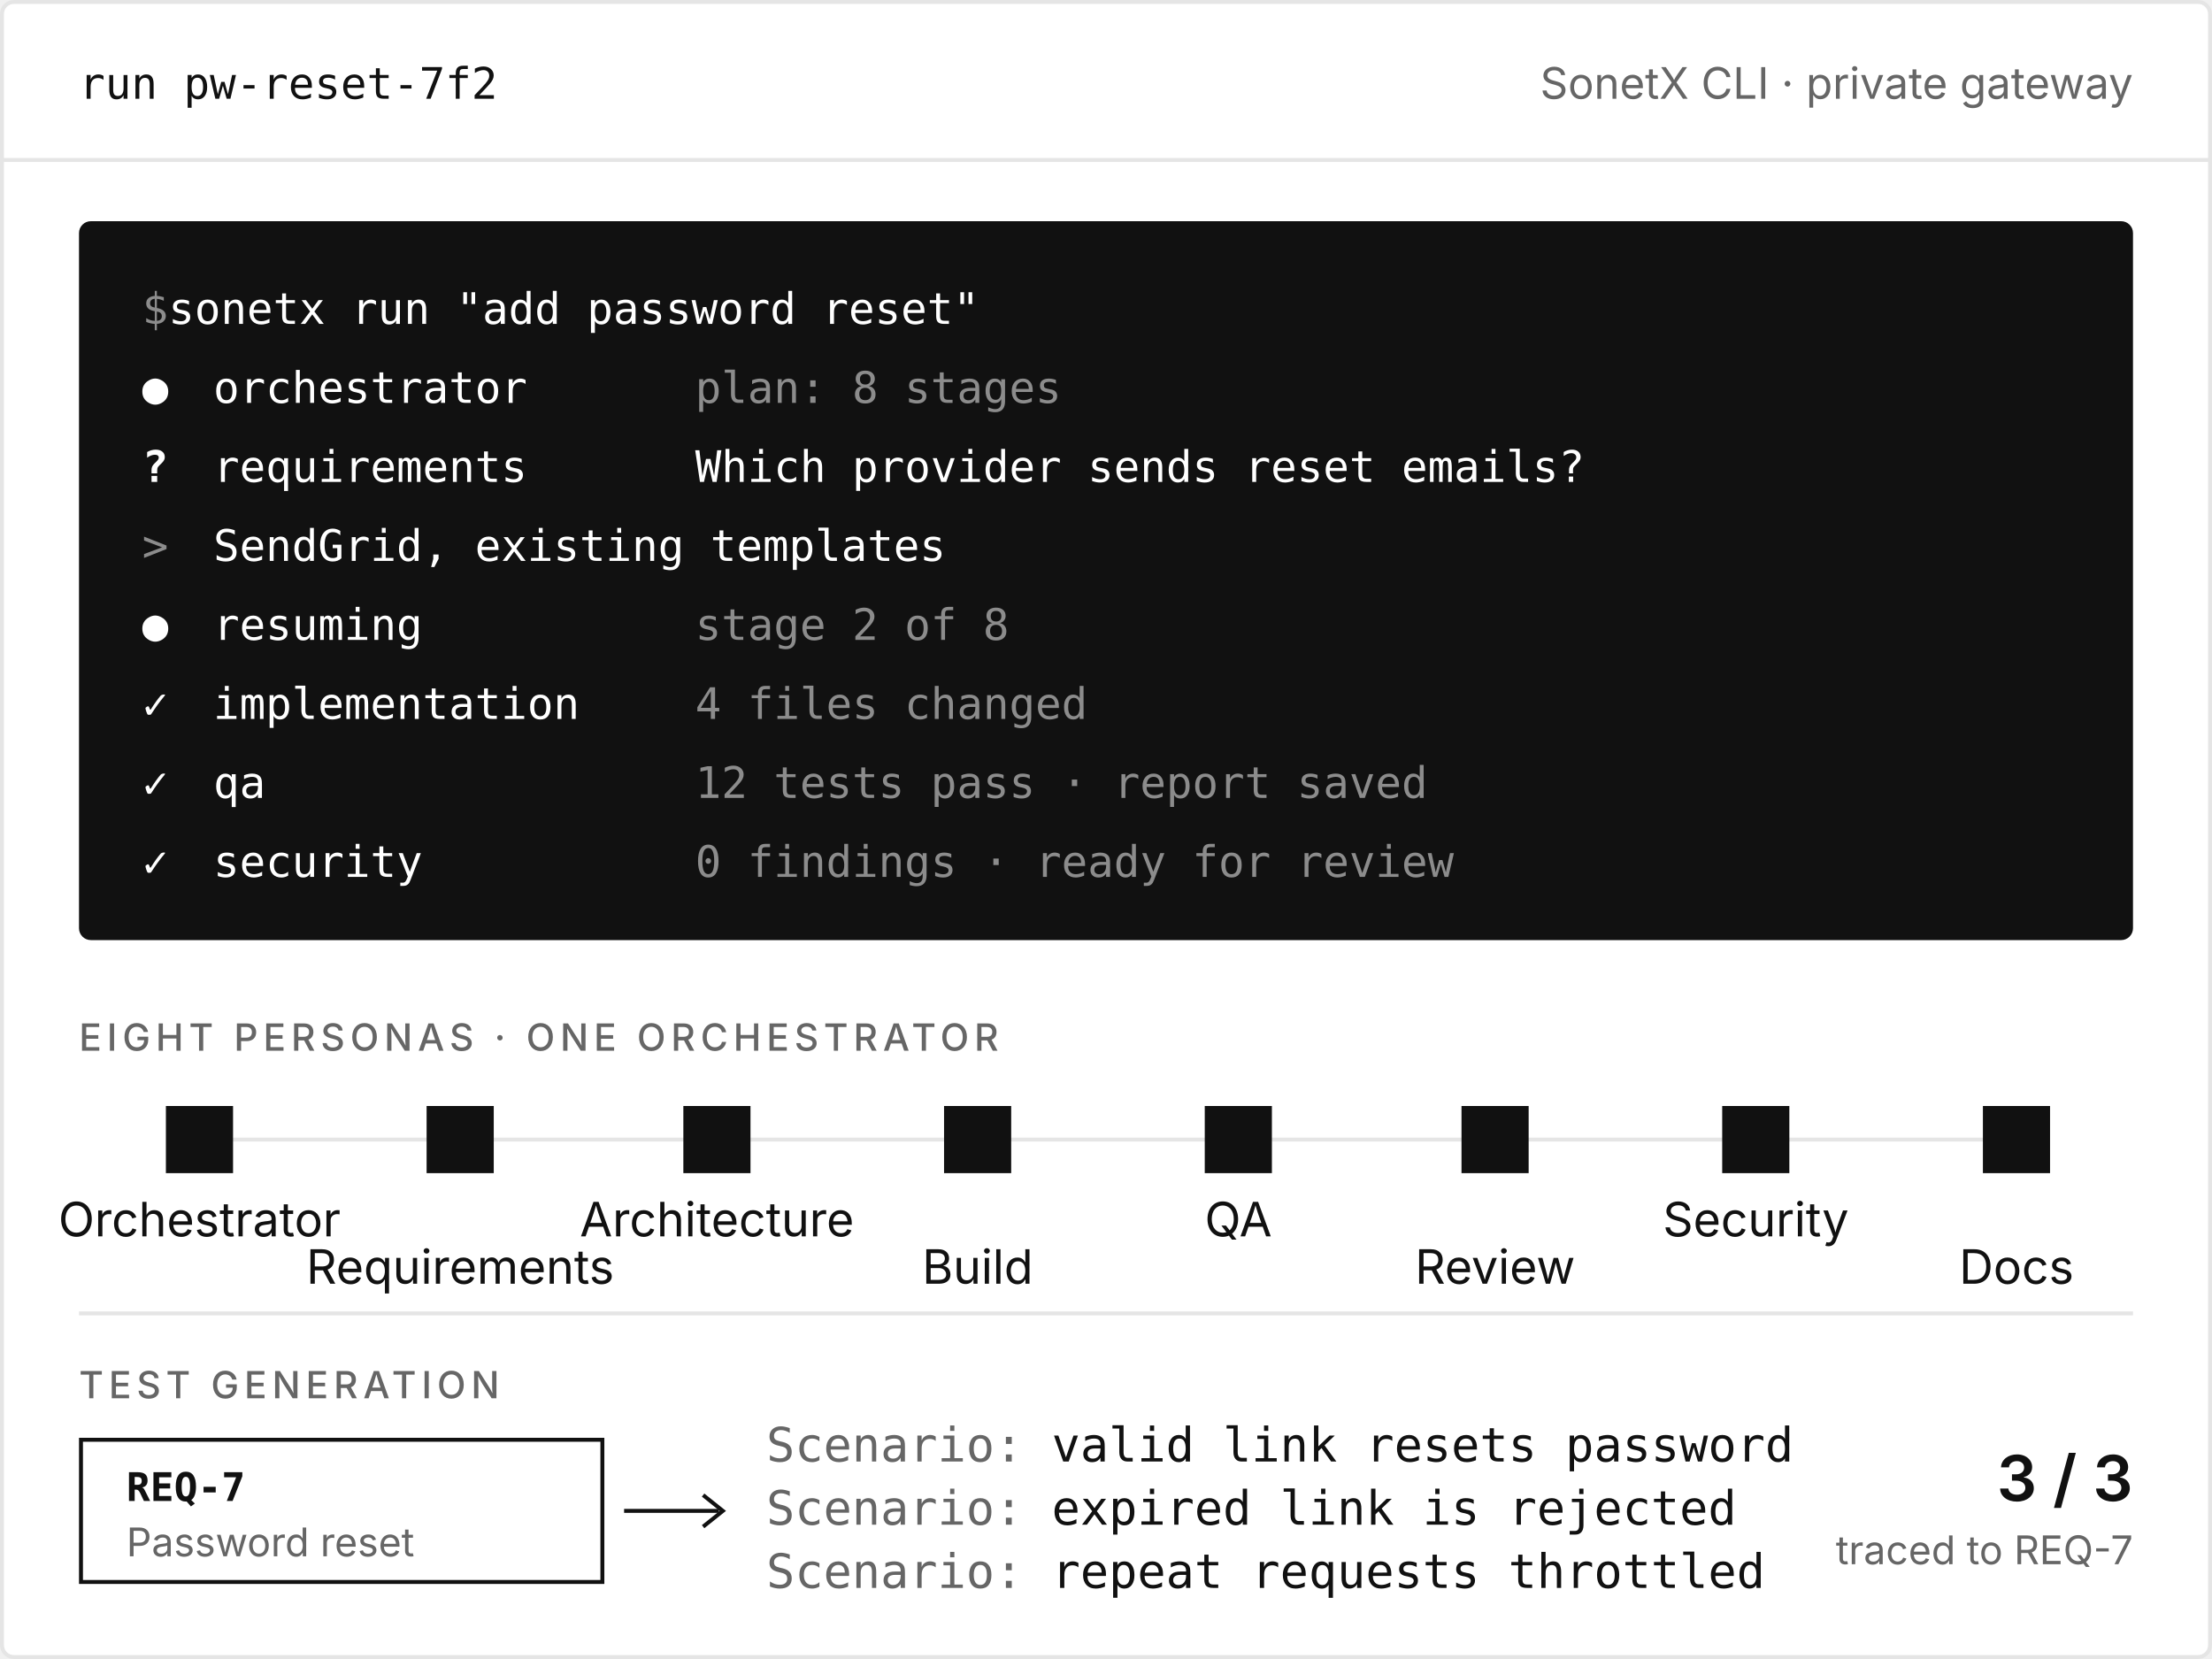
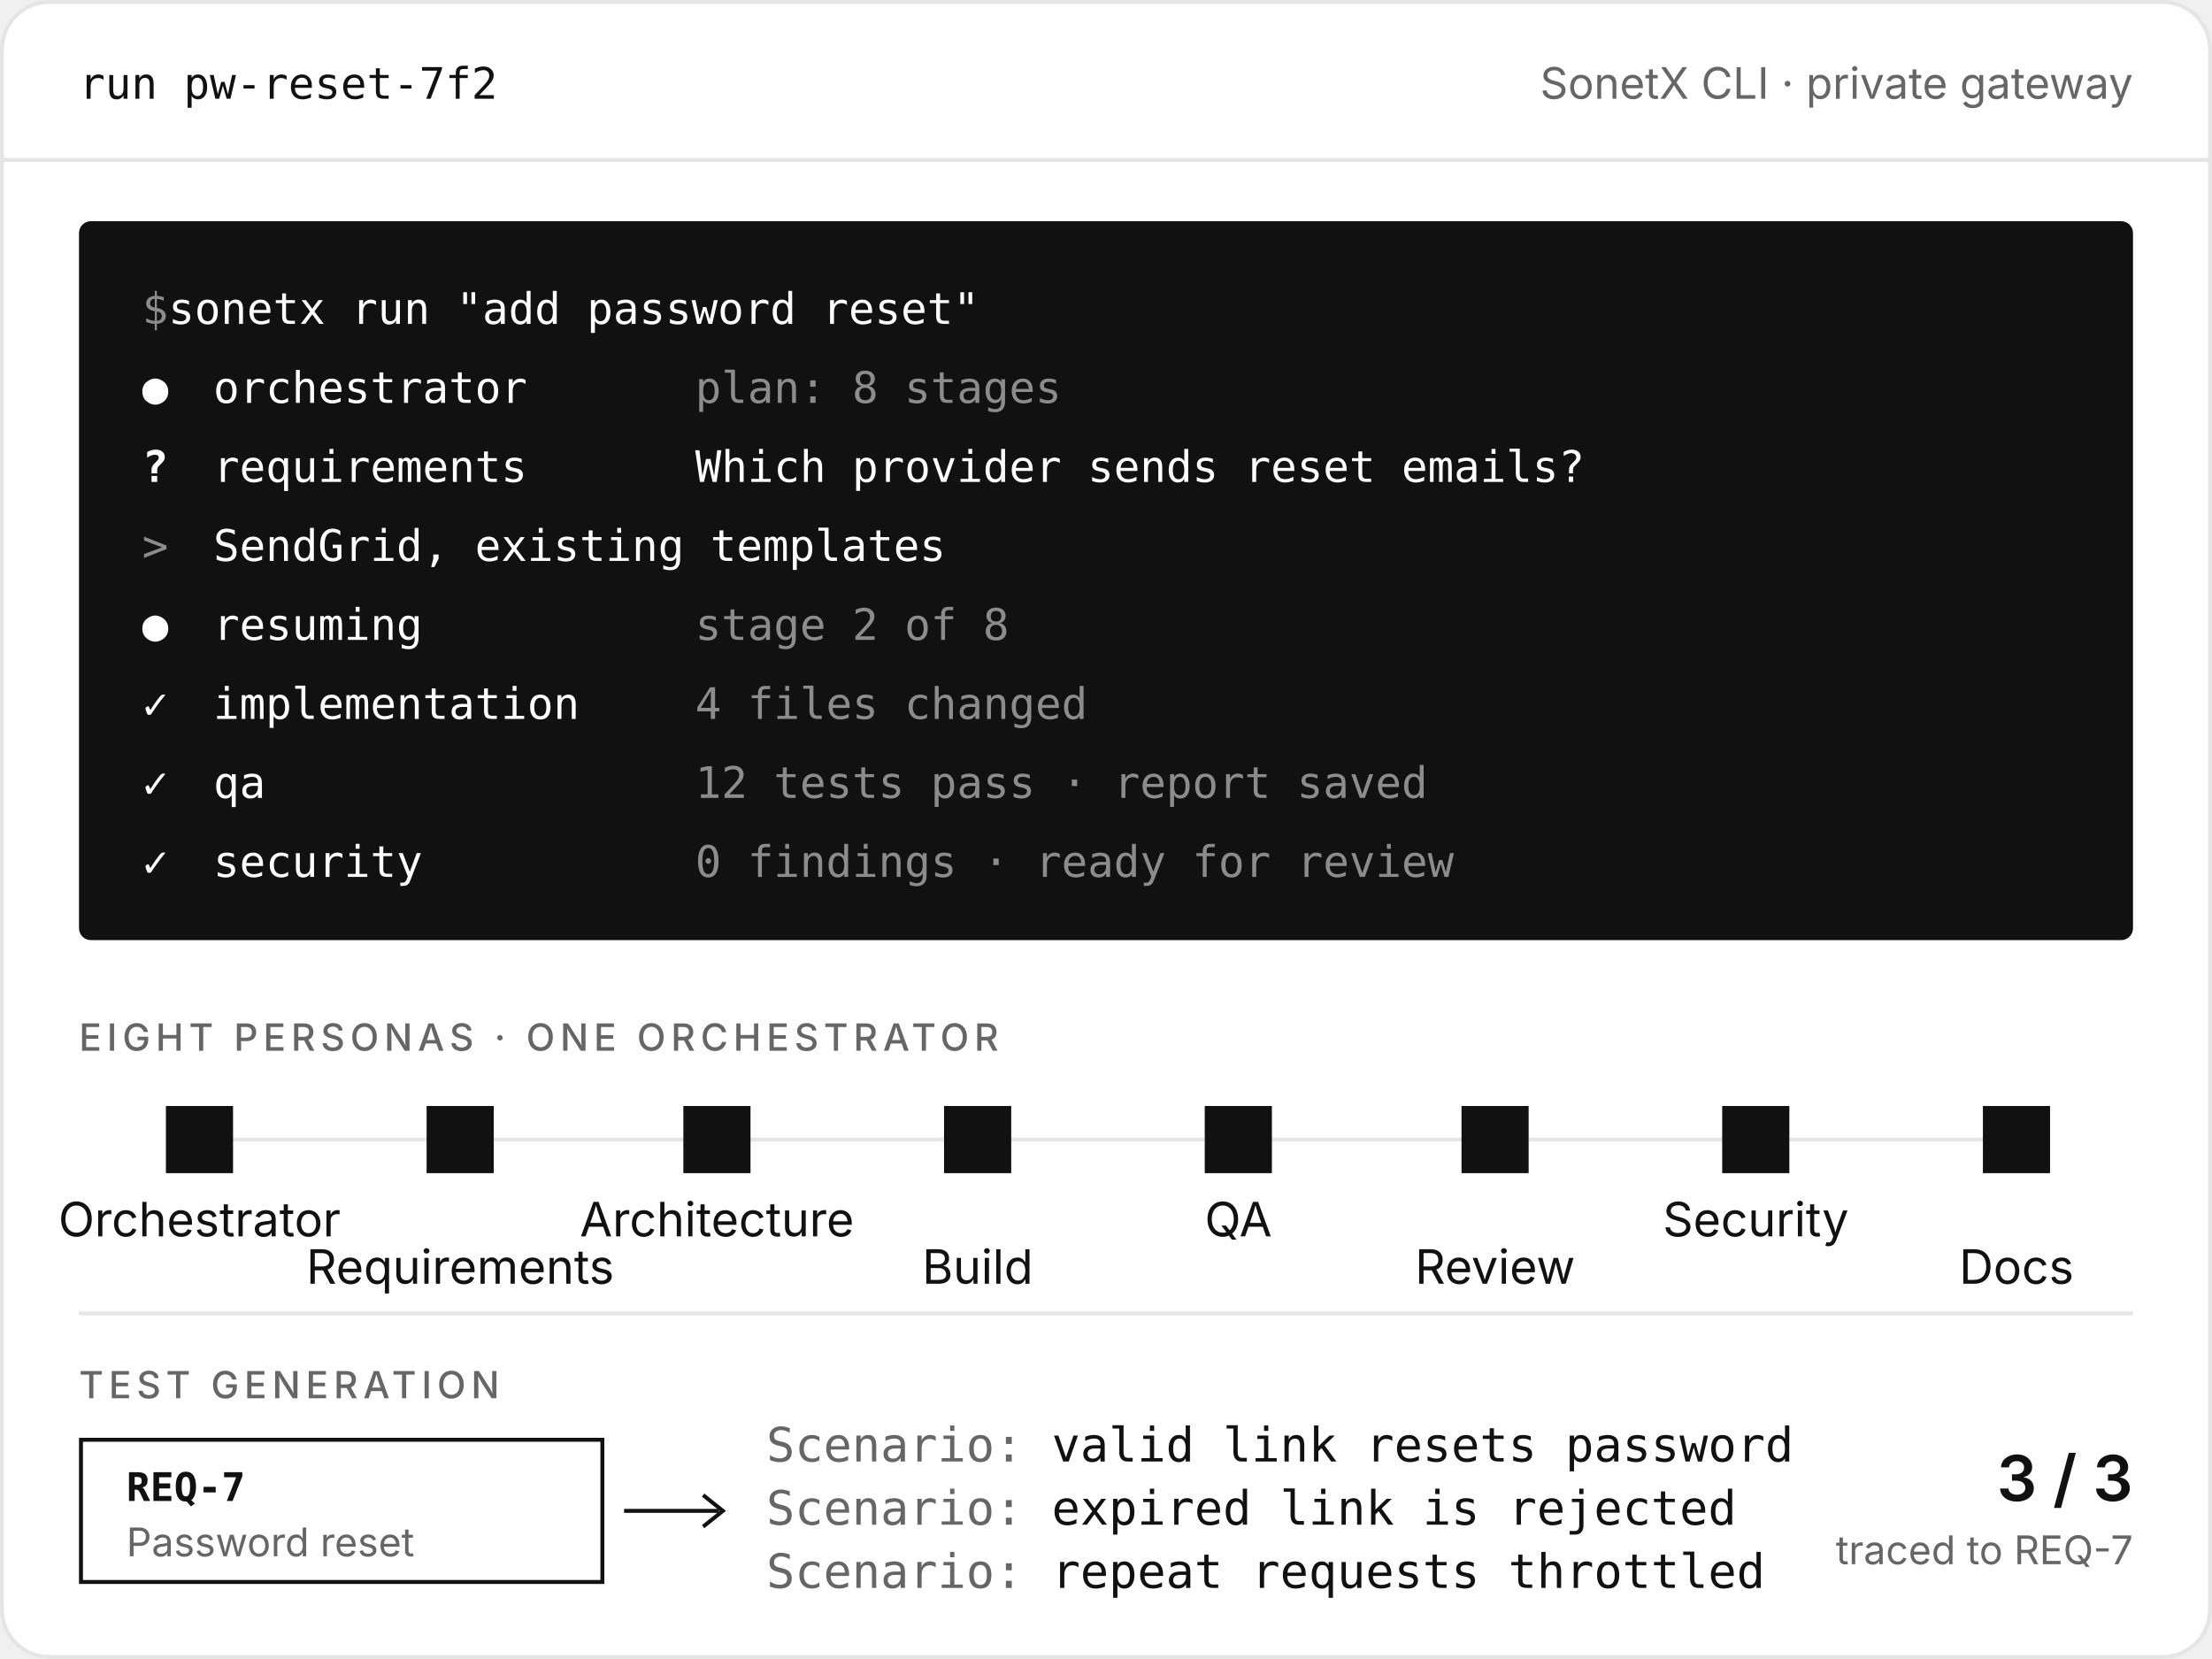
<svg xmlns="http://www.w3.org/2000/svg" viewBox="0 0 560 420" width="560" height="420" role="img" aria-labelledby="t d">
  <style>
text{font-family:Inter,'Segoe UI',system-ui,-apple-system,Helvetica,Arial,sans-serif;fill:#111;font-size:12px}
.mono{font-family:ui-monospace,'SF Mono',Consolas,Menlo,monospace}
.t{font-family:ui-monospace,'SF Mono',Consolas,Menlo,monospace;font-size:11px;fill:#fff;white-space:pre}
.dim{fill:#8C8C8C}
.mid{fill:#666}
.lbl{font-size:9.5px;letter-spacing:.14em;fill:#666;font-weight:500}
.nl{font-size:9.5px;fill:#666}
.a{animation-duration:10s;animation-iteration-count:infinite;animation-timing-function:ease-in-out}
.mask{transform-box:fill-box;transform-origin:right center;transform:scaleX(0)}
@keyframes ty1{0%,1%{transform:scaleX(1)}6%,96%{transform:scaleX(0)}97%,100%{transform:scaleX(1)}}
@keyframes ty4{0%,20%{transform:scaleX(1)}25%,96%{transform:scaleX(0)}97%,100%{transform:scaleX(1)}}
@keyframes rst{0%,92%{opacity:1}95%,97%{opacity:0}100%{opacity:1}}
@keyframes L2{0%,7%{opacity:0}9%,92%{opacity:1}96%,100%{opacity:0}}
@keyframes L3{0%,13%{opacity:0}15%,92%{opacity:1}96%,100%{opacity:0}}
@keyframes L5{0%,27%{opacity:0}29%,92%{opacity:1}96%,100%{opacity:0}}
@keyframes L6{0%,43%{opacity:0}45%,92%{opacity:1}96%,100%{opacity:0}}
@keyframes L7{0%,51%{opacity:0}53%,92%{opacity:1}96%,100%{opacity:0}}
@keyframes L8{0%,61%{opacity:0}63%,92%{opacity:1}96%,100%{opacity:0}}
@keyframes caret{0%,15%{opacity:0}15.1%,17%{opacity:1}17.1%,18.5%{opacity:0}18.6%,20%{opacity:1}20.1%,100%{opacity:0}}
@keyframes n1{0%,7%{opacity:0}9%,92%{opacity:1}96%,100%{opacity:0}}
@keyframes n2{0%,29%{opacity:0}31%,92%{opacity:1}96%,100%{opacity:0}}
@keyframes n3{0%,35%{opacity:0}37%,92%{opacity:1}96%,100%{opacity:0}}
@keyframes n4{0%,43%{opacity:0}45%,92%{opacity:1}96%,100%{opacity:0}}
@keyframes n5{0%,51%{opacity:0}53%,92%{opacity:1}96%,100%{opacity:0}}
@keyframes n6{0%,56%{opacity:0}58%,92%{opacity:1}96%,100%{opacity:0}}
@keyframes n7{0%,61%{opacity:0}63%,92%{opacity:1}96%,100%{opacity:0}}
@keyframes n8{0%,66%{opacity:0}68%,92%{opacity:1}96%,100%{opacity:0}}
@keyframes blk{0%,13%{opacity:0}15%,17%{opacity:1}19%{opacity:.3}21%,24%{opacity:1}26%{opacity:.3}28%{opacity:1}30%,100%{opacity:0}}
@keyframes g1{0%,70%{opacity:0}72%,92%{opacity:1}96%,100%{opacity:0}}
@keyframes g2{0%,74%{opacity:0}76%,92%{opacity:1}96%,100%{opacity:0}}
@keyframes g3{0%,78%{opacity:0}80%,92%{opacity:1}96%,100%{opacity:0}}
@keyframes g4{0%,82%{opacity:0}84%,92%{opacity:1}96%,100%{opacity:0}}
@keyframes flow{0%,70%{stroke-dashoffset:24}84%,100%{stroke-dashoffset:0}}
.a{animation:none!important}
</style>
-   <rect x=".5" y=".5" width="559" height="419" rx="3" fill="#fff" stroke="#E5E5E5" />
+   <rect x=".5" y=".5" width="559" height="419" rx="12" fill="#fff" stroke="#E5E5E5" />
  <line x1="0" y1="40.5" x2="560" y2="40.5" stroke="#E5E5E5" />
  <text x="20" y="25" class="mono" style="font-size:11px">run pw-reset-7f2</text>
  <text x="540" y="25" class="mid" text-anchor="end" style="font-size:11px">SonetX CLI · private gateway</text>
  <rect x="20" y="56" width="520" height="182" rx="3" fill="#111" />
  <g class="a" style="animation-name:rst">
    <text x="36" y="82" class="t">
      <tspan class="dim">$ </tspan>sonetx run "add password reset"</text>
  </g>
  <g class="a" style="animation-name:L2">
    <text x="36" y="102" class="t">●</text>
    <text x="54" y="102" class="t">orchestrator</text>
    <text x="176" y="102" class="t dim">plan: 8 stages</text>
  </g>
  <g class="a" style="animation-name:L3">
    <text x="36" y="122" class="t" style="font-weight:700">?</text>
    <text x="54" y="122" class="t">requirements</text>
    <text x="176" y="122" class="t">Which provider sends reset emails?</text>
  </g>
  <g class="a" style="animation-name:rst">
    <text x="36" y="142" class="t dim">&gt;</text>
    <text x="54" y="142" class="t">SendGrid, existing templates</text>
  </g>
  <rect class="a" style="animation-name:caret" x="54" y="132" width="7" height="13" fill="#fff" opacity="0" />
  <g class="a" style="animation-name:L5">
    <text x="36" y="162" class="t">●</text>
    <text x="54" y="162" class="t">resuming</text>
    <text x="176" y="162" class="t dim">stage 2 of 8</text>
  </g>
  <g class="a" style="animation-name:L6">
    <text x="36" y="182" class="t">✓</text>
    <text x="54" y="182" class="t">implementation</text>
    <text x="176" y="182" class="t dim">4 files changed</text>
  </g>
  <g class="a" style="animation-name:L7">
    <text x="36" y="202" class="t">✓</text>
    <text x="54" y="202" class="t">qa</text>
    <text x="176" y="202" class="t dim">12 tests pass · report saved</text>
  </g>
  <g class="a" style="animation-name:L8">
    <text x="36" y="222" class="t">✓</text>
    <text x="54" y="222" class="t">security</text>
    <text x="176" y="222" class="t dim">0 findings · ready for review</text>
  </g>
  <g fill="#111">
    <rect class="a mask" style="animation-name:ty1" x="44" y="70" width="240" height="16" />
    <rect class="a mask" style="animation-name:ty4" x="52" y="130" width="200" height="16" />
  </g>
  <text x="20" y="266" class="lbl">EIGHT PERSONAS · ONE ORCHESTRATOR</text>
  <line x1="50" y1="288.5" x2="510" y2="288.5" stroke="#E5E5E5" />
  <g fill="#fff" stroke="#111">
    <rect x="42.5" y="280.5" width="16" height="16" />
    <rect x="108.5" y="280.5" width="16" height="16" />
    <rect x="173.5" y="280.5" width="16" height="16" />
    <rect x="239.5" y="280.5" width="16" height="16" />
    <rect x="305.5" y="280.5" width="16" height="16" />
    <rect x="370.5" y="280.5" width="16" height="16" />
    <rect x="436.5" y="280.5" width="16" height="16" />
    <rect x="502.5" y="280.5" width="16" height="16" />
  </g>
  <g fill="#111">
    <rect class="a" style="animation-name:n1" x="42.5" y="280.5" width="16" height="16" />
    <rect class="a" style="animation-name:n2" x="108.5" y="280.5" width="16" height="16" />
    <rect class="a" style="animation-name:n3" x="173.5" y="280.5" width="16" height="16" />
    <rect class="a" style="animation-name:n4" x="239.5" y="280.5" width="16" height="16" />
    <rect class="a" style="animation-name:n5" x="305.5" y="280.5" width="16" height="16" />
    <rect class="a" style="animation-name:n6" x="370.5" y="280.5" width="16" height="16" />
    <rect class="a" style="animation-name:n7" x="436.5" y="280.5" width="16" height="16" />
    <rect class="a" style="animation-name:n8" x="502.5" y="280.5" width="16" height="16" />
  </g>
  <g class="a" style="animation-name:blk" opacity="0">
    <rect x="104.5" y="276.5" width="24" height="24" fill="none" stroke="#111" stroke-dasharray="2 2" />
    <text x="116.5" y="292.5" text-anchor="middle" style="font-size:11px;font-weight:700">?</text>
  </g>
  <g class="nl" text-anchor="middle">
    <text x="50.5" y="313">Orchestrator</text>
    <text x="116.5" y="325">Requirements</text>
    <text x="181.5" y="313">Architecture</text>
    <text x="247.5" y="325">Build</text>
    <text x="313.5" y="313">QA</text>
    <text x="378.5" y="325">Review</text>
    <text x="444.5" y="313">Security</text>
    <text x="510.5" y="325">Docs</text>
  </g>
  <line x1="20" y1="332.5" x2="540" y2="332.5" stroke="#E5E5E5" />
  <text x="20" y="354" class="lbl">TEST GENERATION</text>
  <rect x="20.5" y="364.5" width="132" height="36" fill="#fff" stroke="#111" />
  <text x="32" y="380" class="mono" style="font-size:10px;font-weight:700">REQ-7</text>
  <text x="32" y="394" class="mid" style="font-size:10px">Password reset</text>
  <path class="a" style="animation-name:flow" d="M158 382.5 H182" stroke="#111" stroke-dasharray="24" fill="none" />
  <path d="M178 378.5 L183 382.5 L178 386.5" fill="none" stroke="#111" />
  <g style="font-size:10px">
    <text class="a mono" style="animation-name:g1" x="194" y="370">
      <tspan class="mid">Scenario:</tspan> valid link resets password</text>
    <text class="a mono" style="animation-name:g2" x="194" y="386">
      <tspan class="mid">Scenario:</tspan> expired link is rejected</text>
    <text class="a mono" style="animation-name:g3" x="194" y="402">
      <tspan class="mid">Scenario:</tspan> repeat requests throttled</text>
  </g>
  <g class="a" style="animation-name:g4">
    <text x="540" y="380" text-anchor="end" style="font-size:16px;font-weight:600">3 / 3</text>
    <text x="540" y="396" text-anchor="end" class="mid" style="font-size:10px">traced to REQ-7</text>
  </g>
</svg>
